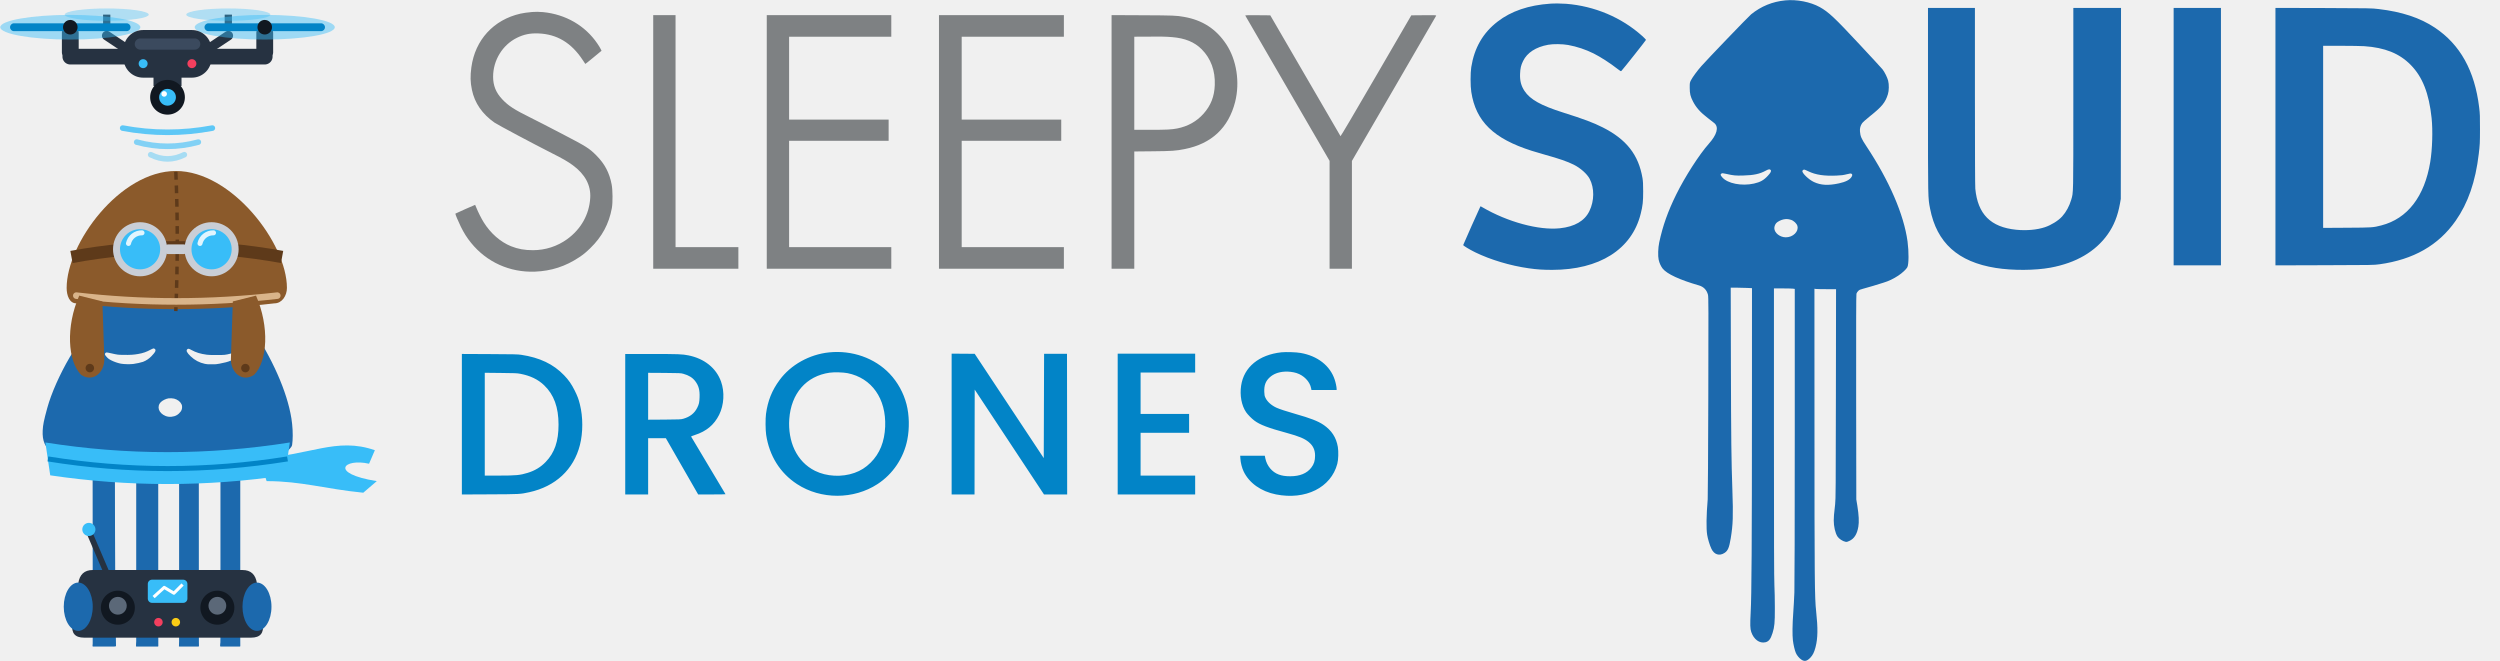
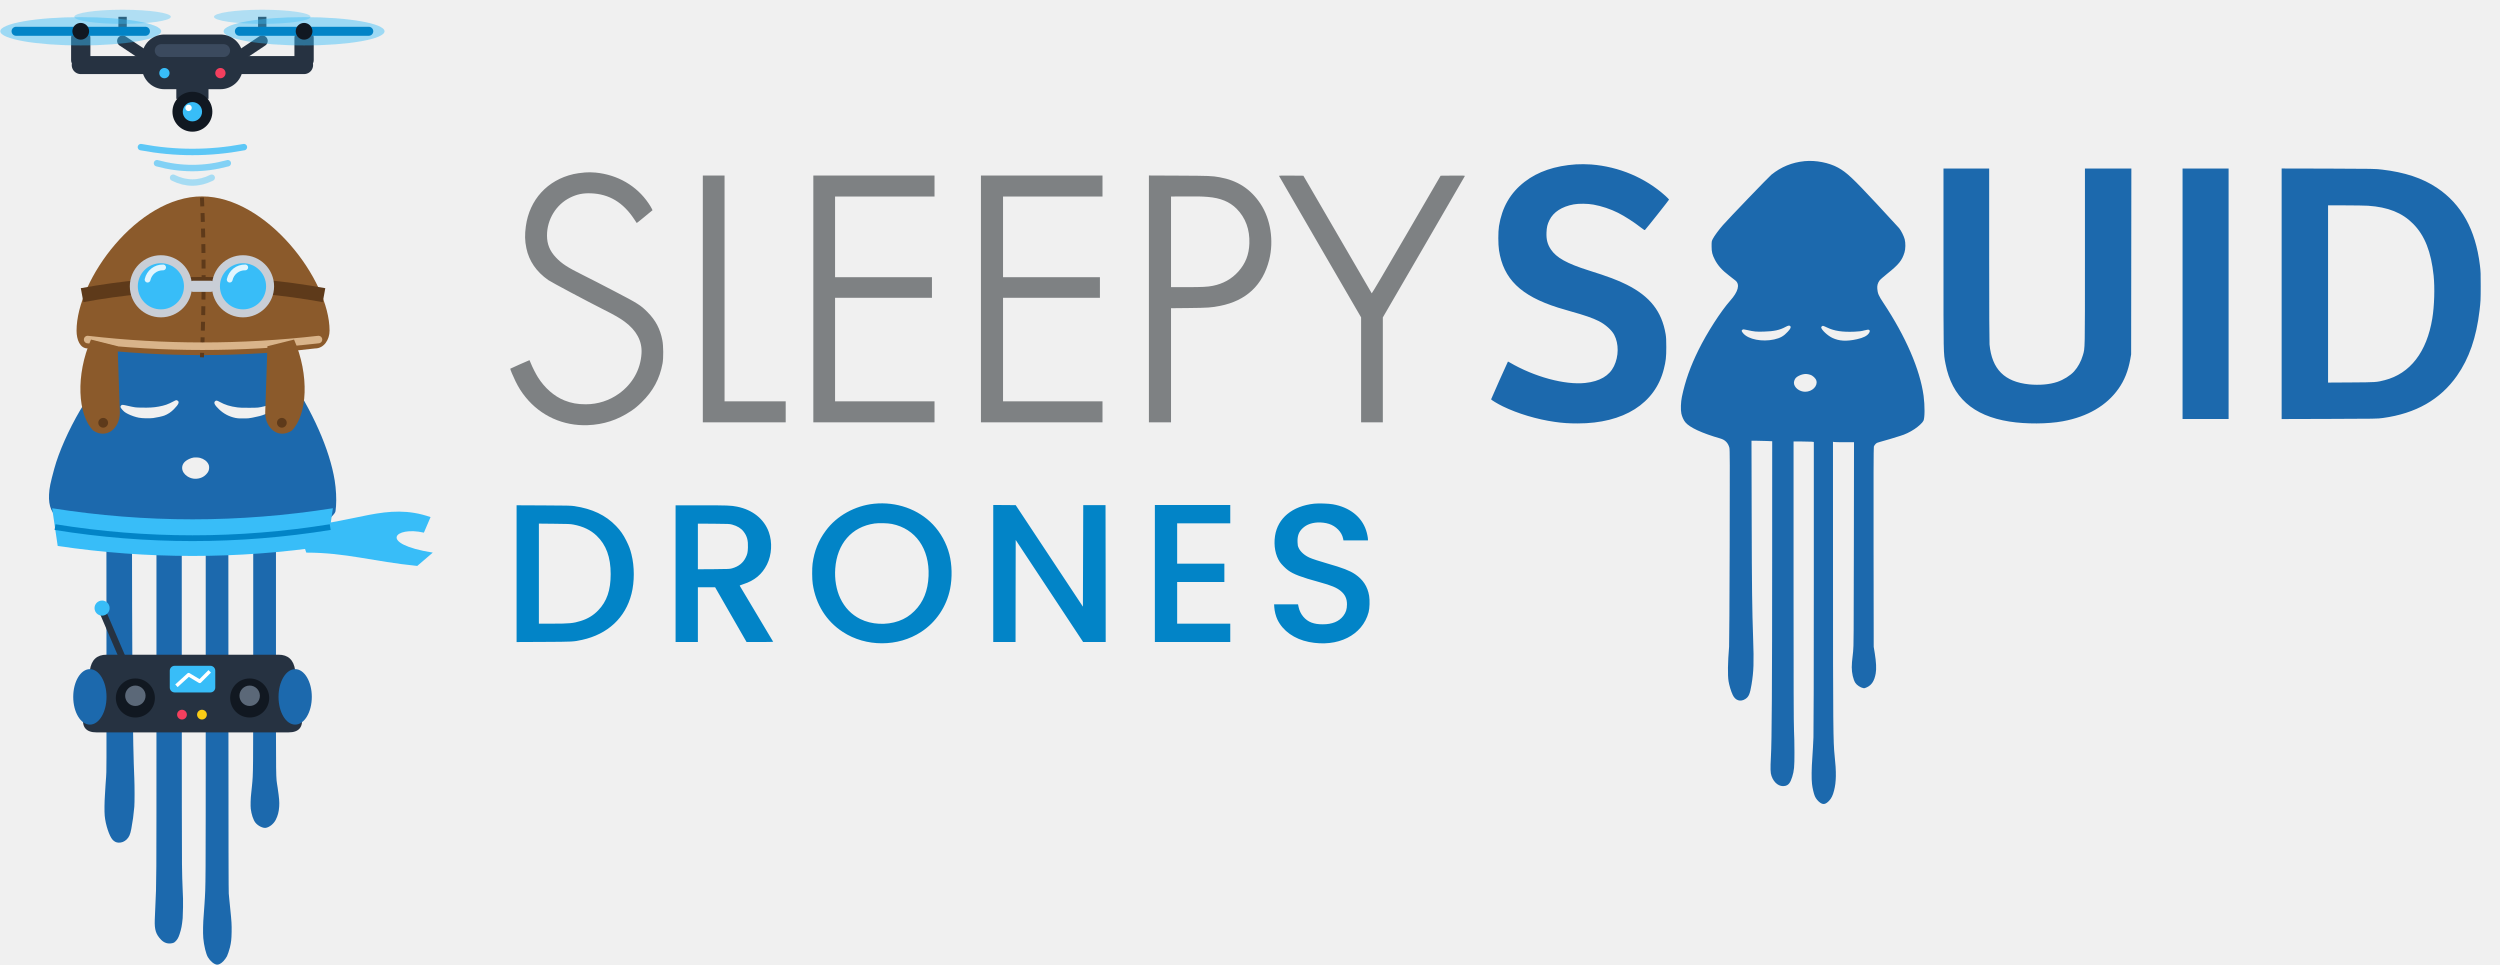
- <svg xmlns="http://www.w3.org/2000/svg" viewBox="0 0 3783 1000" width="3783" height="1000">
-   <g transform="translate(64.3,271.9) scale(0.2924)">
-     <defs>
-       <clipPath id="cdrones">
-         <rect x="-500" y="-2000" width="3000" height="4415" />
-       </clipPath>
-     </defs>
-     <g clip-path="url(#cdrones)">
-       <g fill="#1C69AD">
-         <g transform="translate(0,3417) scale(0.1,-0.1)">
-           <path d="M6715 34159 c-194 -9 -316 -24 -493 -60 -565 -114 -1065 -365 -1505 -754 -72 -63 -2250 -2338 -2403 -2510 -362 -405 -600 -744 -658 -935 -26 -84 -32 -329 -13 -460 51 -334 208 -645 487 -965 47 -54 124 -132 172 -175 77 -68 404 -325 570 -447 118 -87 178 -197 178 -325 0 -226 -156 -508 -470 -848 -248 -269 -807 -1080 -1168 -1695 -518 -881 -961 -1882 -1165 -2630 -180 -658 -221 -864 -237 -1170 -26 -526 122 -875 470 -1100 131 -85 475 -265 590 -309 394 -149 733 -264 930 -316 244 -65 324 -103 423 -206 64 -67 121 -158 150 -244 l22 -65 3 -5135 c3 -5055 2 -5138 -17 -5355 -11 -121 -23 -283 -26 -360 -3 -77 -15 -275 -26 -440 -24 -338 -28 -751 -10 -945 37 -403 208 -918 357 -1079 75 -81 157 -122 257 -129 140 -9 273 43 378 148 111 112 158 221 208 485 60 314 103 629 133 980 16 191 16 927 0 1290 -34 766 -61 2017 -82 3810 -6 451 -13 2232 -17 3958 l-6 3138 409 -6 c225 -3 473 -8 552 -11 l142 -6 0 -7677 c0 -8251 2 -7881 -50 -8971 -11 -228 -23 -505 -26 -615 -15 -451 50 -654 284 -897 142 -148 317 -200 512 -154 66 16 81 25 128 70 93 89 143 175 195 337 79 243 105 380 138 714 5 61 13 283 16 495 4 312 1 467 -17 820 -14 286 -25 673 -30 1130 -5 382 -9 3853 -9 7713 l-1 7017 158 0 c86 0 329 -3 540 -7 l382 -6 0 -7621 c0 -8268 1 -8032 -55 -8891 -14 -214 -30 -437 -35 -495 -32 -352 -40 -810 -20 -1050 29 -333 122 -717 208 -860 112 -184 274 -318 404 -336 79 -11 198 54 298 162 54 58 130 163 158 219 34 69 100 265 131 390 56 228 72 371 78 700 6 333 -3 476 -62 1045 -19 179 -39 381 -45 450 -6 69 -16 177 -22 240 -9 87 -13 2050 -15 8073 l-3 7959 397 -6 c219 -4 471 -9 561 -12 l162 -6 0 -5137 c-1 -5568 1 -5433 -55 -6011 -14 -146 -32 -319 -40 -385 -22 -172 -31 -526 -16 -655 29 -253 114 -506 211 -629 115 -145 346 -258 474 -231 170 35 348 181 440 360 93 180 141 362 156 595 14 219 1 369 -70 855 -83 567 -75 -75 -75 5780 l0 5215 26 56 c55 118 137 176 291 210 138 30 346 89 598 170 124 39 277 87 340 106 258 77 350 107 440 145 387 164 789 454 944 680 45 66 50 89 67 320 24 327 1 781 -60 1158 -225 1393 -990 3119 -2152 4850 -191 286 -219 341 -266 527 -24 90 -28 129 -28 238 0 119 3 137 29 210 35 96 82 173 145 239 25 27 201 173 391 324 511 409 613 516 754 792 128 251 166 385 173 615 4 109 1 179 -11 257 -37 248 -161 525 -331 738 -96 120 -2144 2313 -2283 2445 -127 120 -382 348 -527 471 -156 133 -400 280 -630 381 -250 109 -502 181 -780 222 -132 19 -415 43 -473 39 -15 -1 -94 -5 -177 -9z m-925 -8734 c111 -57 70 -164 -154 -393 -127 -130 -274 -228 -433 -288 -90 -34 -345 -90 -498 -110 -174 -22 -490 -15 -650 15 -150 28 -347 96 -491 169 -135 69 -179 104 -270 210 -76 89 -83 124 -35 173 38 38 57 37 255 -7 391 -88 377 -86 681 -91 333 -6 531 6 751 46 277 50 419 100 683 241 103 54 117 58 161 35z m1909 -64 c236 -131 470 -204 800 -248 101 -14 203 -17 511 -17 432 0 434 1 738 76 127 31 212 48 228 44 14 -4 37 -18 50 -31 38 -38 33 -90 -17 -164 -124 -186 -329 -276 -849 -373 -166 -31 -187 -33 -410 -32 -207 0 -248 2 -345 23 -284 60 -528 189 -736 389 -198 189 -250 296 -178 363 48 45 83 40 208 -30z m-889 -2521 c177 -46 320 -153 383 -288 26 -57 31 -78 31 -147 0 -89 -24 -169 -71 -233 -120 -164 -277 -253 -483 -272 -111 -10 -206 4 -306 44 -360 146 -470 501 -226 728 90 83 256 162 382 181 75 12 220 5 290 -13z" />
-         </g>
+ <svg xmlns="http://www.w3.org/2000/svg" viewBox="0 -250 3887 1500" width="3887" height="1500">
+   <g transform="translate(75.9,70.9) scale(0.34507)">
+     <g fill="#1C69AD">
+       <g transform="translate(0,3417) scale(0.1,-0.1)">
+         <path d="M6715 34159 c-194 -9 -316 -24 -493 -60 -565 -114 -1065 -365 -1505 -754 -72 -63 -2250 -2338 -2403 -2510 -362 -405 -600 -744 -658 -935 -26 -84 -32 -329 -13 -460 51 -334 208 -645 487 -965 47 -54 124 -132 172 -175 77 -68 404 -325 570 -447 118 -87 178 -197 178 -325 0 -226 -156 -508 -470 -848 -248 -269 -807 -1080 -1168 -1695 -518 -881 -961 -1882 -1165 -2630 -180 -658 -221 -864 -237 -1170 -26 -526 122 -875 470 -1100 131 -85 475 -265 590 -309 394 -149 733 -264 930 -316 244 -65 324 -103 423 -206 64 -67 121 -158 150 -244 l22 -65 3 -5135 c3 -5055 2 -5138 -17 -5355 -11 -121 -23 -283 -26 -360 -3 -77 -15 -275 -26 -440 -24 -338 -28 -751 -10 -945 37 -403 208 -918 357 -1079 75 -81 157 -122 257 -129 140 -9 273 43 378 148 111 112 158 221 208 485 60 314 103 629 133 980 16 191 16 927 0 1290 -34 766 -61 2017 -82 3810 -6 451 -13 2232 -17 3958 l-6 3138 409 -6 c225 -3 473 -8 552 -11 l142 -6 0 -7677 c0 -8251 2 -7881 -50 -8971 -11 -228 -23 -505 -26 -615 -15 -451 50 -654 284 -897 142 -148 317 -200 512 -154 66 16 81 25 128 70 93 89 143 175 195 337 79 243 105 380 138 714 5 61 13 283 16 495 4 312 1 467 -17 820 -14 286 -25 673 -30 1130 -5 382 -9 3853 -9 7713 l-1 7017 158 0 c86 0 329 -3 540 -7 l382 -6 0 -7621 c0 -8268 1 -8032 -55 -8891 -14 -214 -30 -437 -35 -495 -32 -352 -40 -810 -20 -1050 29 -333 122 -717 208 -860 112 -184 274 -318 404 -336 79 -11 198 54 298 162 54 58 130 163 158 219 34 69 100 265 131 390 56 228 72 371 78 700 6 333 -3 476 -62 1045 -19 179 -39 381 -45 450 -6 69 -16 177 -22 240 -9 87 -13 2050 -15 8073 l-3 7959 397 -6 c219 -4 471 -9 561 -12 l162 -6 0 -5137 c-1 -5568 1 -5433 -55 -6011 -14 -146 -32 -319 -40 -385 -22 -172 -31 -526 -16 -655 29 -253 114 -506 211 -629 115 -145 346 -258 474 -231 170 35 348 181 440 360 93 180 141 362 156 595 14 219 1 369 -70 855 -83 567 -75 -75 -75 5780 l0 5215 26 56 c55 118 137 176 291 210 138 30 346 89 598 170 124 39 277 87 340 106 258 77 350 107 440 145 387 164 789 454 944 680 45 66 50 89 67 320 24 327 1 781 -60 1158 -225 1393 -990 3119 -2152 4850 -191 286 -219 341 -266 527 -24 90 -28 129 -28 238 0 119 3 137 29 210 35 96 82 173 145 239 25 27 201 173 391 324 511 409 613 516 754 792 128 251 166 385 173 615 4 109 1 179 -11 257 -37 248 -161 525 -331 738 -96 120 -2144 2313 -2283 2445 -127 120 -382 348 -527 471 -156 133 -400 280 -630 381 -250 109 -502 181 -780 222 -132 19 -415 43 -473 39 -15 -1 -94 -5 -177 -9z m-925 -8734 c111 -57 70 -164 -154 -393 -127 -130 -274 -228 -433 -288 -90 -34 -345 -90 -498 -110 -174 -22 -490 -15 -650 15 -150 28 -347 96 -491 169 -135 69 -179 104 -270 210 -76 89 -83 124 -35 173 38 38 57 37 255 -7 391 -88 377 -86 681 -91 333 -6 531 6 751 46 277 50 419 100 683 241 103 54 117 58 161 35z m1909 -64 c236 -131 470 -204 800 -248 101 -14 203 -17 511 -17 432 0 434 1 738 76 127 31 212 48 228 44 14 -4 37 -18 50 -31 38 -38 33 -90 -17 -164 -124 -186 -329 -276 -849 -373 -166 -31 -187 -33 -410 -32 -207 0 -248 2 -345 23 -284 60 -528 189 -736 389 -198 189 -250 296 -178 363 48 45 83 40 208 -30z m-889 -2521 c177 -46 320 -153 383 -288 26 -57 31 -78 31 -147 0 -89 -24 -169 -71 -233 -120 -164 -277 -253 -483 -272 -111 -10 -206 4 -306 44 -360 146 -470 501 -226 728 90 83 256 162 382 181 75 12 220 5 290 -13z" />
      </g>
-       <circle cx="317" cy="2414" r="57" fill="#1C69AD" />
-       <circle cx="541" cy="2414" r="57" fill="#1C69AD" />
-       <circle cx="757" cy="2414" r="51" fill="#1C69AD" />
-       <circle cx="971" cy="2414" r="51" fill="#1C69AD" />
-       <g transform="translate(647 -470) scale(1.45) translate(-647 470)">
-         <line x1="430" y1="-685" x2="430" y2="-735" stroke="#263241" stroke-width="26" />
-         <ellipse cx="430" cy="-735" rx="150" ry="22" fill="#38BDF8" opacity="0.35" />
-         <line x1="864" y1="-685" x2="864" y2="-735" stroke="#263241" stroke-width="26" />
-         <ellipse cx="864" cy="-735" rx="150" ry="22" fill="#38BDF8" opacity="0.35" />
-         <path d="M300 -585 L994 -585" stroke="#263241" stroke-width="56" stroke-linecap="round" />
-         <path d="M430 -660 L520 -600 M864 -660 L774 -600" stroke="#263241" stroke-width="34" stroke-linecap="round" />
-         <rect x="270" y="-690" width="60" height="110" rx="20" fill="#263241" />
-         <ellipse cx="300" cy="-690" rx="250" ry="44" fill="#38BDF8" opacity=".45" />
-         <rect x="85" y="-704" width="430" height="28" rx="14" fill="#0284C7" />
-         <circle cx="300" cy="-690" r="26" fill="#111821" />
-         <rect x="964" y="-690" width="60" height="110" rx="20" fill="#263241" />
-         <ellipse cx="994" cy="-690" rx="250" ry="44" fill="#38BDF8" opacity=".45" />
-         <rect x="779" y="-704" width="430" height="28" rx="14" fill="#0284C7" />
-         <circle cx="994" cy="-690" r="26" fill="#111821" />
-         <rect x="490" y="-680" width="314" height="170" rx="70" fill="#263241" />
-         <rect x="530" y="-650" width="234" height="40" rx="20" fill="#3B4A5E" />
-         <circle cx="560" cy="-560" r="16" fill="#38BDF8" />
-         <circle cx="734" cy="-560" r="16" fill="#F43F5E" />
-         <rect x="597" y="-520" width="100" height="40" fill="#263241" />
-         <circle cx="647" cy="-440" r="62" fill="#111821" />
-         <circle cx="647" cy="-440" r="30" fill="#38BDF8" />
-         <circle cx="635" cy="-452" r="10" fill="#fff" />
-         <path d="M487 -330 Q647 -300 807 -330" stroke="#38BDF8" stroke-width="20" fill="none" stroke-linecap="round" opacity="0.8" />
-         <path d="M537 -280 Q647 -250 757 -280" stroke="#38BDF8" stroke-width="20" fill="none" stroke-linecap="round" opacity="0.6" />
-         <path d="M587 -235 Q647 -205 707 -235" stroke="#38BDF8" stroke-width="20" fill="none" stroke-linecap="round" opacity="0.4" />
-       </g>
-       <path d="M125 560 C125 330 400 -45 690 -45 C980 -45 1265 330 1265 560 C1265 600 1240 640 1200 640 Q690 700 175 640 C140 640 125 600 125 560 Z" fill="#8B5A2B" />
-       <path d="M690 -40 Q705 300 690 680" stroke="#5E3A1A" stroke-width="18" fill="none" stroke-dasharray="40 30" />
-       <path d="M175 600 Q690 660 1215 600" stroke="#D9B48A" stroke-width="34" fill="none" stroke-linecap="round" />
-       <path d="M190 600 C120 760 130 940 200 1010 C260 1050 320 1000 320 930 L310 630 Z" fill="#8B5A2B" />
-       <circle cx="245" cy="975" r="22" fill="#5E3A1A" />
-       <path d="M1105 600 C1175 760 1165 940 1095 1010 C1035 1050 975 1000 975 930 L985 630 Z" fill="#8B5A2B" />
-       <circle cx="1050" cy="975" r="22" fill="#5E3A1A" />
-       <path d="M150 400 Q690 300 1240 400" stroke="#5E3A1A" stroke-width="64" fill="none" />
-       <circle cx="505" cy="360" r="140" fill="#C9CED6" />
-       <circle cx="505" cy="360" r="104" fill="#38BDF8" />
-       <path d="M445 330 A70 70 0 0 1 515 275" stroke="#fff" stroke-width="26" fill="none" stroke-linecap="round" opacity=".85" />
-       <circle cx="875" cy="360" r="140" fill="#C9CED6" />
-       <circle cx="875" cy="360" r="104" fill="#38BDF8" />
-       <path d="M815 330 A70 70 0 0 1 885 275" stroke="#fff" stroke-width="26" fill="none" stroke-linecap="round" opacity=".85" />
-       <rect x="630" y="335" width="120" height="50" rx="20" fill="#C9CED6" />
-       <path d="M1120 1440 C1380 1430 1520 1330 1720 1400 L1690 1470 C1560 1440 1480 1520 1730 1560 L1660 1620 C1460 1600 1340 1560 1160 1560 Z" fill="#38BDF8" />
-       <path d="M15 1360 Q647 1460 1280 1360 L1255 1530 Q647 1620 40 1530 Z" fill="#38BDF8" />
-       <path d="M28 1445 Q647 1545 1268 1445" stroke="#0284C7" stroke-width="26" fill="none" />
-       <line x1="330" y1="2030" x2="240" y2="1820" stroke="#263241" stroke-width="30" stroke-linecap="round" />
-       <circle cx="240" cy="1810" r="34" fill="#38BDF8" />
-       <path d="M260 2020 H1035 Q1100 2020 1110 2090 L1140 2300 Q1150 2370 1080 2370 H215 Q145 2370 155 2300 L185 2090 Q195 2020 260 2020 Z" fill="#263241" />
-       <rect x="545" y="2070" width="205" height="120" rx="22" fill="#38BDF8" />
-       <path d="M575 2160 L630 2110 L680 2140 L725 2095" stroke="#fff" stroke-width="16" fill="none" stroke-linejoin="round" />
-       <circle cx="390" cy="2215" r="88" fill="#111821" />
-       <circle cx="390" cy="2205" r="46" fill="#5B6878" />
-       <circle cx="905" cy="2215" r="88" fill="#111821" />
-       <circle cx="905" cy="2205" r="46" fill="#5B6878" />
-       <circle cx="600" cy="2290" r="22" fill="#F43F5E" />
-       <circle cx="690" cy="2290" r="22" fill="#FACC15" />
-       <ellipse cx="185" cy="2210" rx="75" ry="125" fill="#1C69AD" />
-       <ellipse cx="1110" cy="2210" rx="75" ry="125" fill="#1C69AD" />
    </g>
+     <g transform="translate(647 -470) scale(1.45) translate(-647 470)">
+       <line x1="430" y1="-685" x2="430" y2="-735" stroke="#263241" stroke-width="26" />
+       <ellipse cx="430" cy="-735" rx="150" ry="22" fill="#38BDF8" opacity="0.35" />
+       <line x1="864" y1="-685" x2="864" y2="-735" stroke="#263241" stroke-width="26" />
+       <ellipse cx="864" cy="-735" rx="150" ry="22" fill="#38BDF8" opacity="0.35" />
+       <path d="M300 -585 L994 -585" stroke="#263241" stroke-width="56" stroke-linecap="round" />
+       <path d="M430 -660 L520 -600 M864 -660 L774 -600" stroke="#263241" stroke-width="34" stroke-linecap="round" />
+       <rect x="270" y="-690" width="60" height="110" rx="20" fill="#263241" />
+       <ellipse cx="300" cy="-690" rx="250" ry="44" fill="#38BDF8" opacity=".45" />
+       <rect x="85" y="-704" width="430" height="28" rx="14" fill="#0284C7" />
+       <circle cx="300" cy="-690" r="26" fill="#111821" />
+       <rect x="964" y="-690" width="60" height="110" rx="20" fill="#263241" />
+       <ellipse cx="994" cy="-690" rx="250" ry="44" fill="#38BDF8" opacity=".45" />
+       <rect x="779" y="-704" width="430" height="28" rx="14" fill="#0284C7" />
+       <circle cx="994" cy="-690" r="26" fill="#111821" />
+       <rect x="490" y="-680" width="314" height="170" rx="70" fill="#263241" />
+       <rect x="530" y="-650" width="234" height="40" rx="20" fill="#3B4A5E" />
+       <circle cx="560" cy="-560" r="16" fill="#38BDF8" />
+       <circle cx="734" cy="-560" r="16" fill="#F43F5E" />
+       <rect x="597" y="-520" width="100" height="40" fill="#263241" />
+       <circle cx="647" cy="-440" r="62" fill="#111821" />
+       <circle cx="647" cy="-440" r="30" fill="#38BDF8" />
+       <circle cx="635" cy="-452" r="10" fill="#fff" />
+       <path d="M487 -330 Q647 -300 807 -330" stroke="#38BDF8" stroke-width="20" fill="none" stroke-linecap="round" opacity="0.8" />
+       <path d="M537 -280 Q647 -250 757 -280" stroke="#38BDF8" stroke-width="20" fill="none" stroke-linecap="round" opacity="0.6" />
+       <path d="M587 -235 Q647 -205 707 -235" stroke="#38BDF8" stroke-width="20" fill="none" stroke-linecap="round" opacity="0.4" />
+     </g>
+     <path d="M125 560 C125 330 400 -45 690 -45 C980 -45 1265 330 1265 560 C1265 600 1240 640 1200 640 Q690 700 175 640 C140 640 125 600 125 560 Z" fill="#8B5A2B" />
+     <path d="M690 -40 Q705 300 690 680" stroke="#5E3A1A" stroke-width="18" fill="none" stroke-dasharray="40 30" />
+     <path d="M175 600 Q690 660 1215 600" stroke="#D9B48A" stroke-width="34" fill="none" stroke-linecap="round" />
+     <path d="M190 600 C120 760 130 940 200 1010 C260 1050 320 1000 320 930 L310 630 Z" fill="#8B5A2B" />
+     <circle cx="245" cy="975" r="22" fill="#5E3A1A" />
+     <path d="M1105 600 C1175 760 1165 940 1095 1010 C1035 1050 975 1000 975 930 L985 630 Z" fill="#8B5A2B" />
+     <circle cx="1050" cy="975" r="22" fill="#5E3A1A" />
+     <path d="M150 400 Q690 300 1240 400" stroke="#5E3A1A" stroke-width="64" fill="none" />
+     <circle cx="505" cy="360" r="140" fill="#C9CED6" />
+     <circle cx="505" cy="360" r="104" fill="#38BDF8" />
+     <path d="M445 330 A70 70 0 0 1 515 275" stroke="#fff" stroke-width="26" fill="none" stroke-linecap="round" opacity=".85" />
+     <circle cx="875" cy="360" r="140" fill="#C9CED6" />
+     <circle cx="875" cy="360" r="104" fill="#38BDF8" />
+     <path d="M815 330 A70 70 0 0 1 885 275" stroke="#fff" stroke-width="26" fill="none" stroke-linecap="round" opacity=".85" />
+     <rect x="630" y="335" width="120" height="50" rx="20" fill="#C9CED6" />
+     <path d="M1120 1440 C1380 1430 1520 1330 1720 1400 L1690 1470 C1560 1440 1480 1520 1730 1560 L1660 1620 C1460 1600 1340 1560 1160 1560 Z" fill="#38BDF8" />
+     <path d="M15 1360 Q647 1460 1280 1360 L1255 1530 Q647 1620 40 1530 Z" fill="#38BDF8" />
+     <path d="M28 1445 Q647 1545 1268 1445" stroke="#0284C7" stroke-width="26" fill="none" />
+     <line x1="330" y1="2030" x2="240" y2="1820" stroke="#263241" stroke-width="30" stroke-linecap="round" />
+     <circle cx="240" cy="1810" r="34" fill="#38BDF8" />
+     <path d="M260 2020 H1035 Q1100 2020 1110 2090 L1140 2300 Q1150 2370 1080 2370 H215 Q145 2370 155 2300 L185 2090 Q195 2020 260 2020 Z" fill="#263241" />
+     <rect x="545" y="2070" width="205" height="120" rx="22" fill="#38BDF8" />
+     <path d="M575 2160 L630 2110 L680 2140 L725 2095" stroke="#fff" stroke-width="16" fill="none" stroke-linejoin="round" />
+     <circle cx="390" cy="2215" r="88" fill="#111821" />
+     <circle cx="390" cy="2205" r="46" fill="#5B6878" />
+     <circle cx="905" cy="2215" r="88" fill="#111821" />
+     <circle cx="905" cy="2205" r="46" fill="#5B6878" />
+     <circle cx="600" cy="2290" r="22" fill="#F43F5E" />
+     <circle cx="690" cy="2290" r="22" fill="#FACC15" />
+     <ellipse cx="185" cy="2210" rx="75" ry="125" fill="#1C69AD" />
+     <ellipse cx="1110" cy="2210" rx="75" ry="125" fill="#1C69AD" />
  </g>
-   <g transform="translate(688.9,0.0) scale(0.57274)" fill="#7E8183">
+   <g transform="translate(793.2,0.0) scale(0.57274)" fill="#7E8183">
    <g>
      <g transform="translate(0,1746) scale(0.1,-0.1)">
        <path d="M2030 17143 c-129 -12 -237 -27 -310 -44 -709 -162 -1195 -694 -1294 -1414 -32 -236 -28 -396 14 -597 72 -349 271 -639 596 -867 78 -55 1057 -576 1509 -804 291 -146 429 -226 560 -322 326 -240 481 -530 461 -863 -26 -438 -242 -825 -611 -1092 -262 -189 -575 -290 -903 -290 -226 0 -394 31 -580 105 -279 113 -537 339 -720 631 -61 98 -151 276 -193 382 -17 42 -32 78 -34 80 -2 3 -514 -225 -522 -232 -8 -7 79 -214 142 -341 87 -175 160 -292 272 -430 412 -511 1024 -787 1688 -762 432 17 808 139 1170 380 113 76 176 127 293 241 310 301 492 639 569 1056 26 144 24 477 -5 625 -59 310 -182 544 -402 766 -190 191 -256 233 -905 571 -319 167 -699 362 -845 434 -421 208 -579 311 -737 479 -168 177 -243 362 -243 598 0 436 249 841 629 1028 185 91 348 124 566 116 492 -19 871 -246 1171 -701 37 -55 68 -103 70 -105 2 -2 87 66 189 150 103 85 199 164 213 176 l27 21 -24 49 c-12 26 -50 89 -84 138 -322 476 -836 775 -1436 835 -97 9 -213 11 -291 3z M5230 13710 l0 -3350 1125 0 1125 0 0 285 0 285 -830 0 -830 0 0 3065 0 3065 -295 0 -295 0 0 -3350z M8230 13710 l0 -3350 1645 0 1645 0 0 285 0 285 -1350 0 -1350 0 0 1405 0 1405 1315 0 1315 0 0 280 0 280 -1315 0 -1315 0 0 1095 0 1095 1350 0 1350 0 0 285 0 285 -1645 0 -1645 0 0 -3350z M12780 13710 l0 -3350 1650 0 1650 0 0 285 0 285 -1350 0 -1350 0 0 1405 0 1405 1315 0 1315 0 0 280 0 280 -1315 0 -1315 0 0 1095 0 1095 1350 0 1350 0 0 285 0 285 -1650 0 -1650 0 0 -3350z M17340 13711 l0 -3351 300 0 300 0 0 1549 0 1549 488 5 c508 5 612 12 842 58 711 140 1161 561 1335 1249 130 517 39 1107 -235 1521 -268 404 -628 638 -1115 723 -205 36 -262 39 -1087 43 l-828 4 0 -3350z m1600 2768 c343 -28 590 -130 780 -320 243 -244 361 -565 347 -945 -11 -304 -104 -541 -298 -759 -181 -203 -413 -333 -694 -389 -148 -29 -285 -36 -711 -36 l-424 0 0 1230 0 1230 318 2 c381 4 517 1 682 -13z M20873 17048 c2 -7 505 -874 1116 -1925 l1111 -1913 0 -1425 0 -1425 295 0 295 0 0 1424 0 1424 1110 1911 c611 1051 1113 1917 1116 1926 6 14 -30 15 -326 13 l-331 -3 -932 -1603 c-572 -985 -934 -1597 -938 -1590 -4 7 -424 729 -932 1603 l-924 1590 -333 3 c-264 2 -331 0 -327 -10z" />
      </g>
    </g>
  </g>
-   <g transform="translate(688.9,0.0) scale(0.57274)" fill="#1C69AD">
+   <g transform="translate(793.2,0.0) scale(0.57274)" fill="#1C69AD">
    <g>
      <g transform="translate(0,1746) scale(0.1,-0.1)">
        <path d="M35139 17450 c-338 -33 -636 -154 -901 -368 -64 -51 -1164 -1195 -1316 -1369 -106 -120 -232 -291 -272 -369 -35 -69 -35 -69 -35 -204 0 -156 18 -228 88 -364 85 -163 195 -286 393 -437 76 -57 152 -116 169 -132 125 -106 72 -302 -147 -547 -250 -281 -627 -867 -858 -1335 -223 -452 -358 -833 -451 -1271 -30 -140 -37 -357 -15 -455 19 -88 60 -177 107 -236 114 -142 451 -298 956 -443 125 -36 206 -119 240 -247 14 -52 15 -347 9 -2673 -4 -1477 -11 -2665 -16 -2730 -36 -435 -41 -774 -14 -941 17 -108 67 -274 112 -368 72 -155 212 -198 347 -109 90 60 122 136 164 389 59 359 67 588 43 1269 -27 781 -34 1316 -39 3298 l-5 2052 144 0 c80 0 206 -3 281 -7 l137 -6 -1 -3141 c-1 -3586 -9 -4982 -34 -5431 -17 -321 -14 -427 16 -514 67 -194 216 -304 369 -271 92 20 142 82 193 245 52 167 62 267 61 665 0 201 -5 471 -12 600 -9 176 -12 1190 -12 4037 l0 3803 223 0 c122 0 246 -3 275 -6 l52 -7 0 -3871 c0 -2334 -4 -3980 -10 -4146 -6 -151 -19 -396 -30 -545 -22 -300 -26 -577 -9 -723 12 -109 49 -268 78 -333 26 -63 91 -141 147 -177 83 -56 147 -41 238 54 62 65 102 145 135 276 61 234 65 501 16 948 -39 355 -44 811 -44 4899 l-1 3623 31 -6 c17 -3 146 -6 286 -6 l254 0 -4 -2767 c-3 -2497 -5 -2782 -20 -2913 -32 -284 -37 -336 -37 -430 0 -157 39 -329 96 -421 39 -62 140 -130 217 -144 29 -6 49 -1 99 23 130 61 204 178 238 376 22 126 13 307 -26 551 l-28 170 -4 2700 c-2 1878 0 2711 8 2736 5 20 27 53 47 72 29 29 52 39 127 58 50 12 170 46 266 76 96 30 220 68 275 85 130 38 265 103 389 185 107 71 214 170 241 224 39 75 41 409 5 679 -98 715 -483 1606 -1090 2521 -130 195 -157 258 -167 386 -7 83 11 152 58 219 16 24 110 107 216 192 307 245 397 355 464 573 30 93 32 259 6 359 -23 86 -95 232 -150 300 -24 30 -296 325 -604 655 -662 711 -821 859 -1053 988 -246 136 -608 207 -911 177z m-383 -4485 c18 -28 -4 -71 -76 -148 -108 -118 -200 -169 -368 -207 -325 -72 -697 1 -838 165 -50 59 -54 78 -21 99 20 14 33 13 127 -8 192 -44 248 -49 452 -43 276 7 434 42 590 127 78 43 113 47 134 15z m994 -31 c190 -93 419 -128 745 -113 125 5 183 13 264 34 82 21 109 25 127 16 29 -13 31 -43 4 -85 -47 -77 -154 -132 -335 -171 -280 -61 -476 -50 -661 37 -132 62 -304 225 -304 288 0 15 31 40 49 40 9 0 59 -21 111 -46z m-460 -1282 c73 -22 153 -98 170 -162 40 -147 -116 -300 -305 -300 -157 0 -304 117 -305 243 0 45 23 103 53 135 36 38 121 81 188 95 72 15 120 13 199 -11z M28930 17363 c-569 -39 -1032 -196 -1390 -473 -388 -299 -615 -692 -697 -1205 -24 -153 -24 -495 1 -655 119 -777 589 -1234 1596 -1554 96 -30 256 -78 355 -105 365 -101 591 -179 756 -262 177 -88 353 -245 421 -375 127 -242 124 -580 -7 -850 -126 -260 -388 -413 -780 -455 -553 -59 -1384 166 -2048 555 -26 16 -49 27 -51 25 -9 -11 -456 -1013 -456 -1023 0 -17 167 -118 315 -191 409 -199 929 -355 1420 -424 208 -30 373 -41 615 -41 1249 0 2105 541 2339 1479 54 212 66 322 66 591 0 192 -4 269 -18 355 -104 615 -423 1023 -1052 1340 -248 125 -503 221 -1040 390 -591 187 -875 345 -1026 573 -90 137 -124 269 -116 456 6 143 24 221 79 333 107 221 338 371 662 430 136 25 378 22 531 -6 227 -41 467 -121 674 -225 182 -92 438 -257 626 -405 85 -66 91 -69 106 -53 48 49 649 808 649 819 0 6 -46 53 -102 104 -545 489 -1257 790 -2012 849 -119 9 -308 11 -416 3z M38910 14810 c0 -2658 -2 -2566 56 -2865 175 -899 737 -1406 1734 -1564 449 -71 1038 -68 1450 8 672 124 1187 425 1509 881 163 230 265 486 323 810 l22 125 3 2523 3 2522 -630 0 -630 0 0 -2386 c0 -2603 3 -2479 -56 -2682 -49 -167 -132 -321 -239 -440 -101 -112 -287 -228 -457 -285 -209 -70 -486 -94 -759 -67 -674 69 -1014 411 -1079 1084 -6 72 -10 899 -10 2443 l0 2333 -620 0 -620 0 0 -2440z M45400 13850 l0 -3400 625 0 625 0 0 3400 0 3400 -625 0 -625 0 0 -3400z M48090 13850 l0 -3401 1298 4 c1261 3 1301 4 1452 25 895 123 1557 501 2010 1147 329 470 525 1035 612 1770 29 246 31 281 32 650 1 350 -1 409 -22 580 -118 968 -501 1657 -1168 2103 -393 262 -874 421 -1489 493 -185 22 -224 23 -1457 27 l-1268 3 0 -3401z m2345 2390 c545 -37 928 -190 1226 -492 314 -317 487 -756 555 -1408 34 -329 19 -825 -36 -1158 -150 -915 -601 -1500 -1295 -1678 -217 -56 -233 -57 -907 -61 l-628 -4 0 2405 0 2406 468 0 c257 0 535 -5 617 -10z" />
      </g>
    </g>
  </g>
-   <g transform="translate(698.9,532.6) scale(0.5097)" fill="#0284C7">
+   <g transform="translate(803.2,532.6) scale(0.5097)" fill="#0284C7">
    <g>
      <g transform="translate(0,427) scale(0.1,-0.1)">
        <path d="M10905 4258 c-584 -59 -1140 -368 -1472 -820 -227 -307 -351 -615 -404 -1008 -19 -139 -17 -478 5 -620 93 -623 413 -1134 916 -1462 707 -463 1681 -463 2390 0 455 296 777 775 884 1315 68 338 59 735 -23 1053 -87 338 -264 659 -501 908 -443 466 -1113 703 -1795 634z m546 -617 c719 -145 1149 -757 1116 -1586 -19 -449 -160 -801 -431 -1070 -146 -145 -293 -238 -481 -305 -375 -133 -829 -109 -1170 61 -272 136 -475 347 -611 633 -122 259 -177 580 -154 904 54 762 503 1277 1198 1377 132 19 404 12 533 -14z M24330 4260 c-668 -73 -1113 -440 -1195 -987 -44 -294 12 -593 148 -792 49 -71 166 -190 247 -250 164 -122 405 -214 965 -366 358 -98 522 -166 647 -270 130 -108 188 -233 188 -404 0 -150 -31 -249 -113 -356 -129 -169 -338 -255 -624 -255 -143 0 -241 15 -343 52 -196 72 -350 255 -396 476 l-17 82 -365 0 -365 0 6 -92 c8 -121 47 -272 96 -375 165 -344 517 -594 961 -682 878 -174 1634 203 1820 909 32 120 39 359 16 500 -48 283 -184 492 -431 660 -157 106 -385 195 -827 320 -256 73 -470 143 -557 182 -154 69 -279 180 -333 295 -28 60 -32 79 -36 178 -7 195 38 317 159 429 111 103 256 159 443 172 110 8 252 -9 356 -42 215 -68 393 -251 431 -445 l12 -59 373 0 374 0 0 34 c0 52 -28 188 -57 274 -137 415 -508 705 -1012 793 -134 24 -435 33 -571 19z M14540 2130 l0 -2090 340 0 340 0 2 1556 3 1557 1029 -1557 1028 -1556 344 0 344 0 -2 2088 -3 2087 -340 0 -340 0 -5 -1548 -5 -1548 -1025 1548 -1025 1548 -343 3 -342 2 0 -2090z M19470 2130 l0 -2090 1150 0 1150 0 0 280 0 280 -810 0 -810 0 0 635 0 635 720 0 720 0 0 280 0 280 -720 0 -720 0 0 615 0 615 810 0 810 0 0 280 0 280 -1150 0 -1150 0 0 -2090z M0 2125 l0 -2086 828 4 c896 4 907 5 1172 63 782 172 1320 674 1505 1403 94 370 93 832 -1 1205 -40 162 -71 242 -154 411 -95 190 -179 312 -315 453 -318 332 -725 526 -1275 608 -99 15 -228 18 -937 21 l-823 4 0 -2086z m1736 1497 c295 -56 524 -166 705 -339 292 -279 429 -653 429 -1171 0 -494 -117 -835 -383 -1109 -148 -153 -319 -256 -534 -322 -228 -70 -346 -81 -858 -81 l-415 0 0 1526 0 1526 473 -5 c426 -4 483 -6 583 -25z M4850 2125 l0 -2085 340 0 340 0 0 835 0 835 263 0 263 0 479 -835 480 -835 408 0 c225 0 406 3 404 7 -18 32 -1003 1683 -1014 1699 -13 20 -10 22 102 58 344 110 572 300 723 601 145 291 167 677 56 987 -144 401 -495 682 -969 777 -186 37 -296 41 -1097 41 l-778 0 0 -2085z m1725 1497 c163 -45 274 -114 352 -217 103 -135 138 -265 130 -479 -5 -152 -17 -207 -69 -311 -81 -165 -217 -272 -416 -328 -73 -20 -101 -21 -559 -25 l-483 -3 0 696 0 696 483 -3 c461 -4 486 -5 562 -26z" />
      </g>
    </g>
  </g>
</svg>
